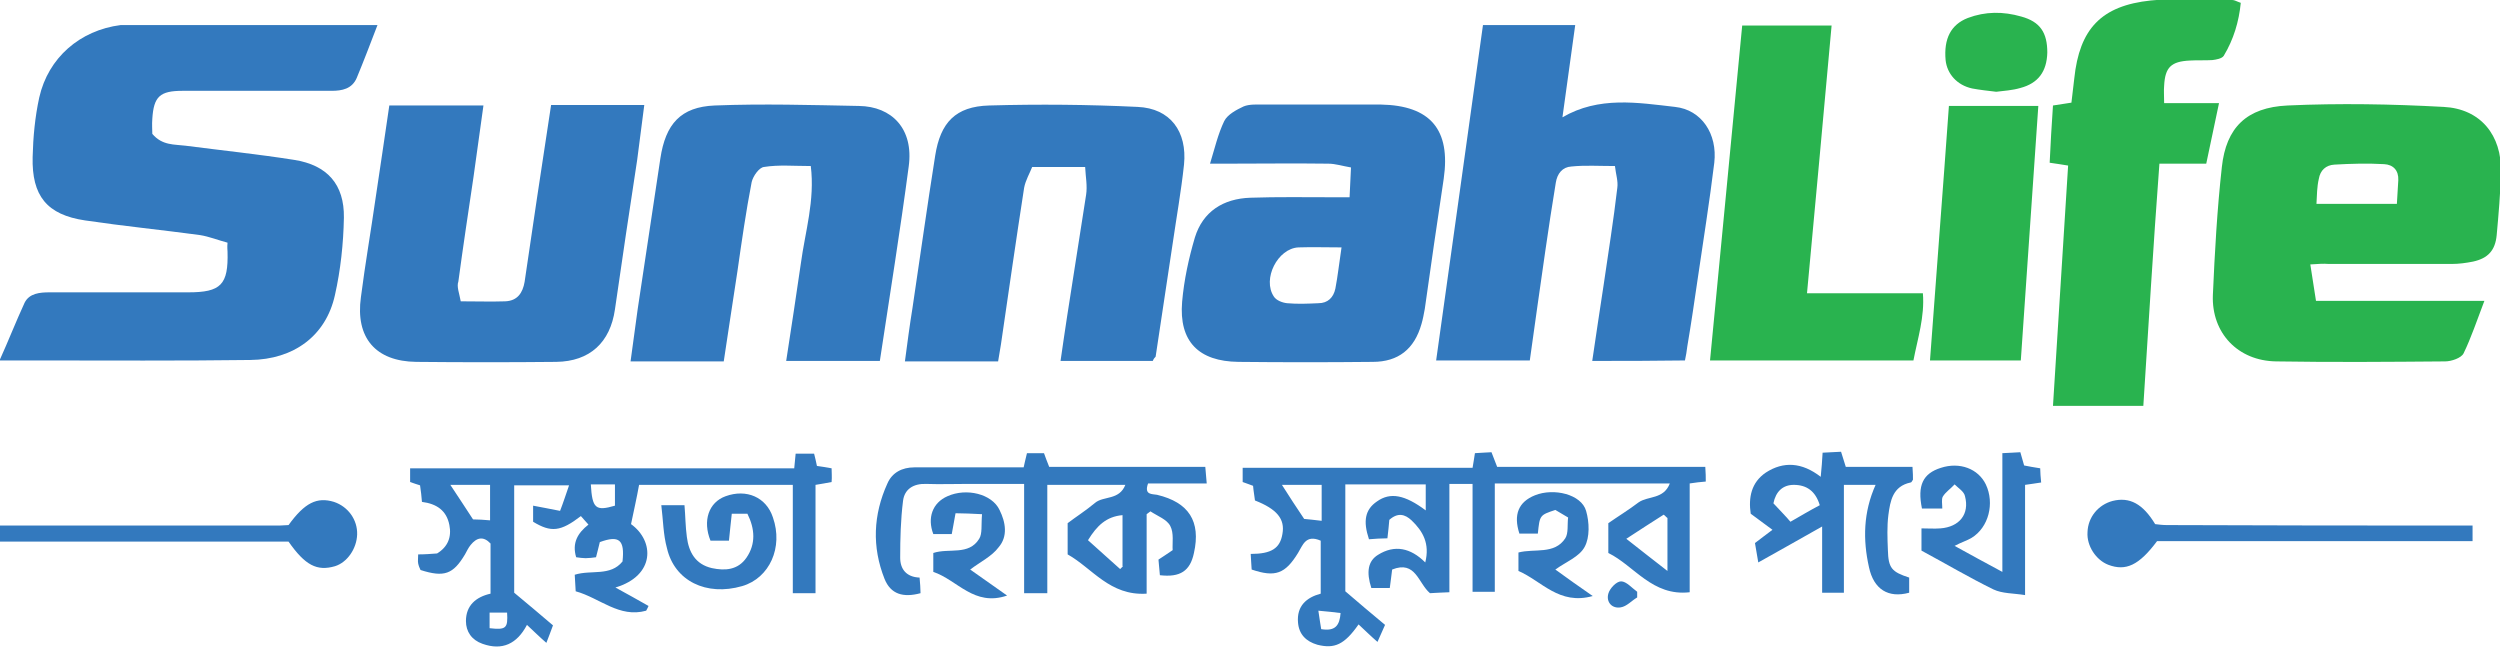
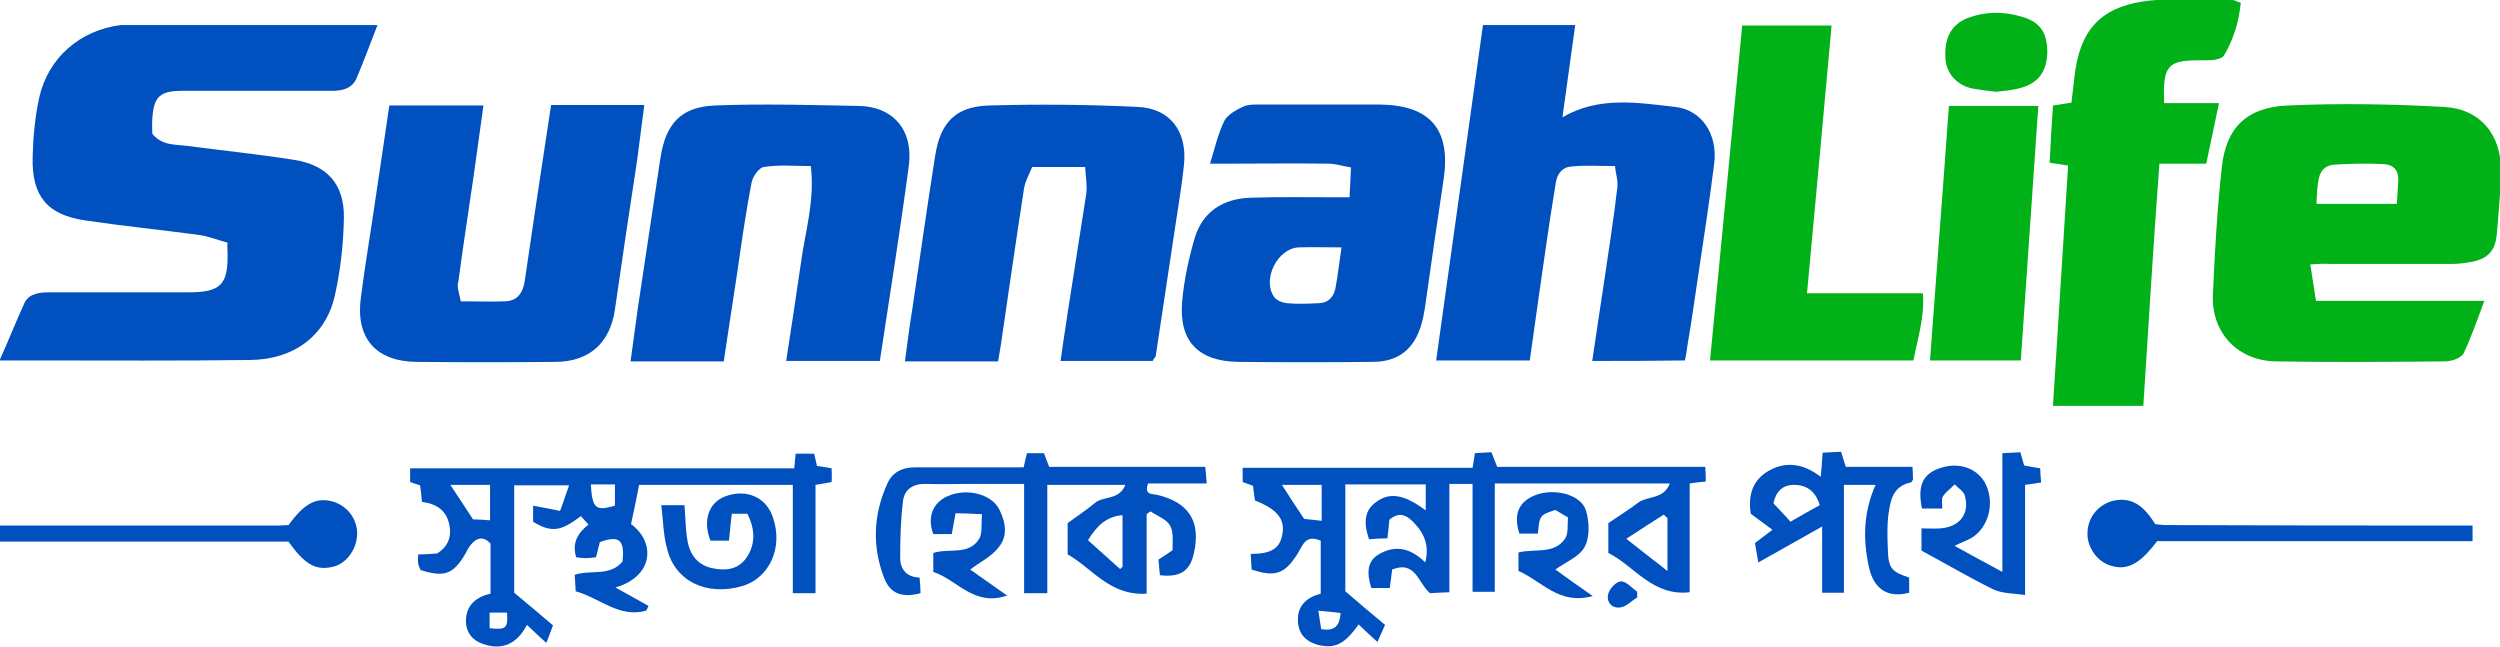
<svg xmlns="http://www.w3.org/2000/svg" version="1.1" id="Layer_1" x="0px" y="0px" viewBox="0 0 528.5 136.7" style="enable-background:new 0 0 528.5 136.7;" xml:space="preserve">
  <style type="text/css">
- 	.st0{fill:#3379BE;}
- 	.st1{fill:#29B34F;}
+ 	.st0{fill:#0050BF;}
+ 	.st1{fill:#01B118;}
</style>
  <g>
    <path class="st0" d="M75.5,113c-0.1,3-2.1,5.9-4.7,6.7c-3.8,1.1-6.3-0.2-9.8-5.2h-5.1c-18.6,0-37.2,0-55.9,0v-3.4   c19.7,0,39.4,0,59.1,0c0.7,0,1.3-0.1,1.9-0.1c3.4-4.7,6-6,9.6-4.9C73.6,107.1,75.6,109.9,75.5,113z" />
    <path class="st0" d="M522.7,111.1v3.3c-20.9,0-41.7,0-62.6,0H456c-3.8,5.1-6.6,6.4-10.3,5c-2.6-1-4.6-4-4.4-6.9   c0.1-3.2,2.3-5.8,5.3-6.6c3.6-0.9,6.4,0.6,9,4.9c0.8,0.1,1.6,0.2,2.5,0.2C479.6,111.1,501.1,111.1,522.7,111.1z" />
    <g>
      <path class="st0" d="M360.5,98.7h-44c-0.5-1.3-0.8-2.1-1.2-3.1c-1.3,0.1-2.4,0.1-3.5,0.2c-0.2,1.1-0.3,2.1-0.5,3.1h-48.6v3    c0.9,0.3,1.6,0.6,2.2,0.8c0.1,1.2,0.3,2.2,0.4,3.1c4.6,1.8,6.4,3.9,5.8,7.1c-0.5,3-2.3,4.2-6.7,4.2c0.1,1.2,0.1,2.3,0.2,3.3    c5,1.7,7.1,0.9,9.8-3.5c1-1.6,1.6-4,4.8-2.6v11.2c-3,0.8-5.1,2.6-4.8,6.1c0.2,2.5,1.7,4,4.1,4.7c3.6,0.9,5.7,0,8.7-4.3    c1.3,1.2,2.5,2.4,4,3.7c0.5-1.1,0.9-2,1.6-3.6c-2.9-2.4-5.6-4.7-8.4-7.1v-22.6h17v5.5c-4.4-3.3-7.5-3.9-10.3-1.9    c-2.5,1.7-3,4.1-1.7,8c1.3-0.1,2.6-0.2,3.9-0.2c0.2-1.6,0.3-2.8,0.4-3.9c1.8-1.6,3.3-1.2,4.7,0.1c2.4,2.3,3.9,4.9,2.9,8.9    c-3.1-3.1-6.5-3.8-10-1.6c-2.1,1.3-2.5,3.6-1.4,7h3.9c0.2-1.3,0.3-2.5,0.5-3.9c5-2,5.5,2.9,8,5c1.1-0.1,2.4-0.1,4.1-0.2v-22.9h4.9    v22.8h4.7v-22.9H353c-1.3,3.4-4.6,2.6-6.6,4c-2.1,1.6-4.4,3-6.4,4.4v6.3c5.5,2.7,9.3,9.2,17.2,8.3v-23c1.3-0.2,2.2-0.3,3.4-0.4    C360.6,100.9,360.6,100,360.5,98.7z M275.7,109.7c-1.7-2.5-3.1-4.7-4.7-7.2h8.4v7.6C277.9,109.9,276.6,109.8,275.7,109.7z     M279.3,133c-0.2-1-0.3-2.1-0.6-3.9c2.1,0.2,3.3,0.3,4.7,0.5C283.2,132.2,282.3,133.5,279.3,133z M352.5,120.7    c-3-2.3-5.5-4.3-8.7-6.8c3.1-2,5.5-3.6,7.9-5.1c0.3,0.2,0.5,0.5,0.8,0.7V120.7z" />
      <path class="st0" d="M175.8,99c-1.2-0.2-2.2-0.4-3.1-0.5c-0.2-1-0.4-1.8-0.6-2.6h-3.9c-0.1,1.1-0.2,2.1-0.3,3.1H86.7v2.9    c0.8,0.3,1.5,0.5,2.1,0.7c0.2,1.3,0.3,2.3,0.4,3.5c3.1,0.4,5.2,1.8,5.8,4.9c0.5,2.5-0.3,4.6-2.6,6c-1.3,0.1-2.6,0.2-4,0.2    c0,0.8-0.1,1.4,0,1.9c0.1,0.5,0.3,1,0.5,1.4c5,1.6,6.9,0.9,9.4-3.3c0.4-0.7,0.7-1.4,1.2-2c1.3-1.6,2.7-1.9,4.2-0.3v10.6    c-3.1,0.7-5.2,2.5-5.2,5.8c0,2.2,1.2,4,3.5,4.8c4.2,1.5,7.3,0,9.4-4c1.4,1.3,2.6,2.5,4.1,3.8c0.5-1.3,0.9-2.3,1.4-3.7    c-2.7-2.3-5.3-4.5-8.2-6.9v-22.7h11.6c-0.7,2-1.2,3.6-1.9,5.4c-2.2-0.4-3.9-0.8-5.7-1.1v3.4c3.8,2.3,5.8,2.1,10.1-1.2    c0.5,0.6,1,1.1,1.6,1.8c-2.3,1.8-3.5,3.9-2.6,6.9c0.7,0.1,1.4,0.2,2,0.2c0.7,0,1.5-0.1,2.2-0.2c0.3-1.2,0.6-2.3,0.8-3.2    c4.1-1.5,5.3-0.5,4.8,4.1c-2.6,3.2-6.6,1.7-10.1,2.8c0.1,1.2,0.1,2.3,0.2,3.5c5.1,1.4,9.2,5.7,14.9,4.1c0.2-0.3,0.3-0.6,0.5-1    c-2.3-1.3-4.6-2.6-7-3.9c8.4-2.5,8.3-9.8,3.3-13.4c0.6-2.9,1.2-5.5,1.7-8.3h32.5v22.9h4.8v-22.9c1.3-0.2,2.3-0.4,3.4-0.6    C175.9,100.8,175.8,99.9,175.8,99z M103.6,110c-1.2-0.1-2.5-0.2-3.6-0.2c-1.6-2.4-3.1-4.8-4.8-7.3h8.4V110z M103.5,132.8v-3.3h3.7    C107.4,132.8,107,133.2,103.5,132.8z M130,106.9c-4.1,1.2-4.8,0.6-5.1-4.5h5.1V106.9z" />
      <path class="st0" d="M244.6,104.6c-1-0.2-2.8,0.1-1.9-2.4h12.4c-0.1-1.4-0.2-2.3-0.3-3.5h-33c-0.5-1.2-0.8-2.1-1.1-2.9h-3.6    c-0.3,1.1-0.5,2.2-0.7,3c-7.9,0-15.5,0-23.1,0c-2.6,0-4.7,1.1-5.7,3.4c-3,6.6-3.3,13.4-0.6,20.2c1.3,3.2,3.9,4,7.6,3    c0-1-0.1-2.1-0.2-3.3c-2.8-0.1-4.1-1.8-4.1-4.2c0-4,0.1-8,0.6-12c0.3-2.5,2.2-3.7,4.9-3.6c2.9,0.1,5.8,0,8.7,0h12v23.1h4.9v-22.9    h16.5c-1.3,3.3-4.6,2.3-6.4,3.8c-1.9,1.6-4.1,3-5.8,4.3v6.6c5.2,2.9,8.9,8.8,16.7,8.3v-16.8c0.3-0.2,0.5-0.4,0.8-0.6    c1.5,1,3.5,1.7,4.2,3.1c0.8,1.5,0.4,3.6,0.5,5.1c-1.3,0.9-2.1,1.4-3,2c0.1,1.2,0.2,2.3,0.3,3.3c4.3,0.5,6.4-0.9,7.2-4.7    C253.9,110.2,251.3,106.2,244.6,104.6z M237.4,119.7c-0.2,0.2-0.4,0.4-0.6,0.6c-2.2-2-4.5-4-6.8-6.1c1.9-3.1,3.9-5,7.3-5.3V119.7z    " />
      <path class="st0" d="M404.3,98.7h-14.1c-0.4-1.3-0.7-2.2-1-3.2c-1.4,0.1-2.6,0.1-3.9,0.2c-0.1,1.7-0.2,3.2-0.4,5.1    c-4-3.1-7.9-3.3-11.6-0.9c-3.1,2.1-3.7,5.3-3.2,8.7c1.6,1.2,3,2.2,4.6,3.4c-1.5,1.1-2.5,1.9-3.7,2.8c0.2,1.2,0.4,2.4,0.7,4.1    c4.5-2.5,8.7-4.9,13.5-7.6v14h4.6v-22.8h6.7c-2.6,5.8-2.7,11.6-1.4,17.4c1,4.7,4.1,6.6,8.5,5.4v-3.2c-3.7-1.2-4.4-2-4.5-5.8    c-0.1-2.5-0.2-5,0.1-7.4c0.4-3,0.9-6.1,4.7-6.9c0.2,0,0.3-0.3,0.5-0.6C404.4,100.8,404.4,100,404.3,98.7z M378.5,110.3    c-1.2-1.4-2.4-2.6-3.6-3.9c0.5-2.5,2-3.9,4.3-3.9c2.7,0,4.6,1.3,5.5,4.3C382.6,107.9,380.6,109.1,378.5,110.3z" />
      <path class="st0" d="M413.2,115.4c3.5,1.9,6.5,3.6,10.1,5.5c0-8.7,0-16.8,0-25.1c1.5-0.1,2.6-0.1,3.8-0.2c0.3,1,0.5,1.8,0.8,2.8    c1,0.2,2.1,0.4,3.4,0.6c0,0.9,0.1,1.9,0.2,3c-1.2,0.2-2.1,0.3-3.4,0.5c0,7.5,0,15,0,23.3c-2.5-0.4-4.8-0.3-6.7-1.2    c-5.1-2.5-10-5.4-15.2-8.2c0-1.3,0-2.7,0-4.7c1.4,0,2.7,0.1,4,0c4-0.3,6.2-3,5.2-6.8c-0.2-1-1.4-1.7-2.2-2.5    c-0.8,0.9-1.9,1.6-2.5,2.6c-0.3,0.6-0.1,1.5-0.1,2.5c-1.6,0-2.9,0-4.3,0c-1-4.9,0.2-7.4,4-8.6c4-1.3,7.9,0.2,9.5,3.5    c1.9,4,0.6,9.1-3,11.3C415.8,114.3,414.7,114.6,413.2,115.4z" />
      <path class="st0" d="M139.8,106.8c2,0,3.4,0,4.9,0c0.2,2.3,0.2,4.5,0.5,6.7c0.4,3.2,1.8,5.8,5.3,6.6c2.8,0.6,5.5,0.4,7.3-2.2    c2-2.9,1.8-6.1,0.2-9.3c-1.1,0-2,0-3.3,0c-0.2,1.9-0.4,3.6-0.6,5.7c-1.2,0-2.6,0-3.9,0c-1.7-4.2-0.4-8.1,3.2-9.4    c4.4-1.6,8.6,0.2,10,4.5c2.2,6.3-0.7,12.8-6.5,14.5c-7.6,2.2-14.3-1.1-15.9-8C140.2,113,140.2,110,139.8,106.8z" />
      <path class="st0" d="M205.1,120.4c2.3,1.6,4.8,3.4,7.8,5.5c-7,2.4-10.5-3.3-15.6-5c0-1.4,0-2.6,0-4c3.3-1.1,7.5,0.6,9.7-3    c0.7-1.1,0.4-2.9,0.6-5.2c-2.2-0.1-3.8-0.2-5.6-0.2c-0.3,1.9-0.6,3.1-0.8,4.4c-1.3,0-2.6,0-3.9,0c-1.3-3.4-0.2-6.6,3-8    c4-1.8,9.4-0.5,11,2.9c1.3,2.6,1.8,5.6-0.2,7.9C209.7,117.6,207.2,118.8,205.1,120.4z" />
      <path class="st0" d="M321,120.7c0-1.4,0-2.6,0-3.9c3.4-0.9,7.6,0.5,9.9-3c0.7-1.1,0.4-2.9,0.6-4.4c-1.2-0.7-2-1.2-2.7-1.6    c-3.3,1.1-3.3,1.1-3.7,5c-1.3,0-2.6,0-3.9,0c-1.3-4-0.2-6.7,3.3-8.1c4-1.6,9.8-0.2,10.8,3.3c0.7,2.4,0.8,5.6-0.3,7.6    c-1.1,2.1-4,3.2-6.2,4.8c2.3,1.7,4.9,3.5,7.9,5.6C329.6,128,325.9,122.8,321,120.7z" />
      <path class="st0" d="M346.1,126.3c-1.2,0.7-2.2,1.9-3.5,2.1c-1.8,0.3-3.1-1.1-2.6-2.9c0.3-1.1,1.7-2.6,2.7-2.6    c1.1,0,2.3,1.4,3.4,2.2C346.1,125.5,346.1,125.9,346.1,126.3z" />
    </g>
    <g>
      <path class="st0" d="M79.8,5.3c-1.5,3.9-2.9,7.6-4.4,11.2c-1,2.3-3.1,2.7-5.3,2.7c-7.7,0-15.3,0-23,0c-2.8,0-5.6,0-8.5,0    c-4.8,0-6.1,1.2-6.4,5.9c-0.1,1.2,0,2.4,0,3.2c2.1,2.5,4.7,2.2,7,2.5c7.7,1,15.4,1.8,23,3c7,1.1,10.6,5.2,10.5,12.2    c-0.1,5.5-0.7,11.1-1.9,16.4c-1.9,8.6-8.7,13.6-17.9,13.7c-15,0.2-30.1,0.1-45.1,0.1c-2.4,0-4.8,0-7.9,0C1.8,72,3.4,67.9,5.2,64    c1-2,3.2-2.2,5.3-2.2c9.8,0,19.6,0,29.3,0c6.9,0,8.5-1.6,8.3-8.6c0-0.4-0.1-0.8,0-1.9c-1.9-0.5-3.9-1.3-5.8-1.6    c-8.1-1.1-16.2-1.9-24.3-3.1C9.9,45.4,6.7,41.4,6.9,33.2C7,29,7.4,24.7,8.3,20.6c1.9-8.4,8.6-14.2,17.2-15.3c0.1,0,0.2,0,0.3,0    C43.6,5.3,61.4,5.3,79.8,5.3z" />
      <path class="st0" d="M336.6,76.3c0.8-5.5,1.6-10.7,2.4-16c1-6.9,2.1-13.7,2.9-20.6c0.2-1.4-0.3-2.8-0.5-4.6    c-3.4,0-6.3-0.2-9.2,0.1c-1.9,0.1-3,1.5-3.3,3.4c-0.8,4.8-1.5,9.5-2.2,14.3c-1.1,7.7-2.2,15.3-3.3,23.3c-6.5,0-13,0-19.8,0    c3.3-23.6,6.6-47.1,9.9-70.9c6.5,0,12.8,0,19.5,0c-0.9,6.6-1.8,13-2.7,19.5c7.7-4.5,15.9-3.1,23.8-2.2c5.6,0.6,9,5.7,8.3,11.8    c-1,8.2-2.3,16.3-3.5,24.5c-0.7,4.8-1.4,9.6-2.2,14.3c-0.1,1-0.3,2-0.5,3C349.7,76.3,343.3,76.3,336.6,76.3z" />
      <path class="st1" d="M488.4,55.9c0.4,2.7,0.8,5,1.2,7.7c11.9,0,23.3,0,35.6,0c-1.6,4.2-2.8,7.8-4.4,11.1c-0.5,1-2.6,1.7-3.9,1.7    c-11.9,0.1-23.8,0.2-35.7,0c-8.1-0.1-13.7-6-13.4-14c0.4-9.1,0.9-18.1,1.9-27.1c0.9-8.3,5.2-12.6,13.9-13c11-0.5,22-0.3,33,0.3    c7.8,0.4,12.3,6,12.1,13.8c-0.1,4.4-0.5,8.9-0.9,13.3c-0.3,3.2-1.8,4.9-5,5.6c-1.5,0.3-3,0.5-4.5,0.5c-8.7,0-17.4,0-26,0    C491.1,55.7,490.1,55.8,488.4,55.9z M489.7,43.1c5.9,0,11.3,0,17,0c0.1-1.9,0.2-3.5,0.3-5c0.1-2.1-1.1-3.3-3-3.4    c-3.5-0.2-7-0.1-10.5,0.1c-1.8,0.1-3,1.2-3.3,3C489.8,39.5,489.8,41.3,489.7,43.1z" />
      <path class="st0" d="M97.4,63.7c3.5,0,6.5,0.1,9.4,0c2.6-0.1,3.7-1.8,4.1-4.1c0.9-5.9,1.7-11.7,2.6-17.6c1-6.6,2-13.1,3-19.8    c6.6,0,12.9,0,19.7,0c-0.5,3.9-1,7.7-1.5,11.6c-1.6,10.5-3.2,21.1-4.7,31.6c-1,7-5.3,11-12.4,11.1c-9.9,0.1-19.8,0.1-29.6,0    c-8.6-0.1-12.9-5.1-11.7-13.7c0.9-7,2.1-13.9,3.1-20.9c1-6.5,1.9-12.9,2.9-19.6c6.7,0,13.1,0,19.9,0c-0.7,5.1-1.4,10.1-2.1,15.1    c-1.1,7.4-2.2,14.7-3.2,22.1C96.5,60.6,97.1,62,97.4,63.7z" />
      <path class="st0" d="M243.7,76.3c-6.4,0-12.8,0-19.5,0c0.5-3.3,0.9-6.4,1.4-9.5c1.3-8.5,2.7-17.1,4-25.6c0.3-1.9-0.1-3.8-0.2-5.9    c-4,0-7.3,0-11.2,0c-0.5,1.3-1.4,2.8-1.7,4.4c-1.7,11-3.3,22.1-4.9,33.1c-0.2,1.2-0.4,2.3-0.6,3.6c-6.5,0-12.8,0-19.7,0    c0.5-3.8,1-7.6,1.6-11.3c1.6-10.7,3.1-21.5,4.8-32.2c1.1-7,4.3-10.4,11.4-10.6c10.5-0.3,21-0.2,31.4,0.3    c6.9,0.3,10.5,5.2,9.8,12.2c-0.6,5.6-1.6,11.2-2.4,16.7c-1.2,8-2.4,15.9-3.6,23.9C244.1,75.6,243.9,75.8,243.7,76.3z" />
      <path class="st0" d="M186,76.3c-6.8,0-13.1,0-19.8,0c1.1-7,2.1-13.8,3.1-20.6c0.9-6.7,3-13.3,2.1-20.6c-3.6,0-6.8-0.3-9.9,0.2    c-1,0.1-2.3,1.9-2.6,3.2c-1.2,6.2-2.1,12.5-3,18.8c-1,6.3-1.9,12.7-2.9,19.1c-6.6,0-12.9,0-19.7,0c0.5-3.8,1-7.4,1.5-11    c1.6-10.6,3.2-21.3,4.8-31.9c1.1-7.3,4.3-10.9,11.5-11.2c10.2-0.4,20.3-0.1,30.5,0.1c6.9,0.1,11.6,4.8,10.5,12.8    C190.3,48.8,188.1,62.4,186,76.3z" />
      <path class="st0" d="M285.3,41.7c0.1-2.2,0.2-4,0.3-6.3c-1.8-0.3-3.3-0.8-4.8-0.8c-7.2-0.1-14.3,0-21.5,0c-1,0-2,0-3.5,0    c1-3.3,1.7-6.3,3-9c0.7-1.4,2.6-2.4,4.1-3.1c1.2-0.5,2.8-0.4,4.2-0.4c8.1,0,16.1,0,24.2,0c0.2,0,0.4,0,0.6,0    c10.5,0.2,14.8,5.3,13.3,15.7c-1.4,9.2-2.7,18.3-4,27.5c-0.2,1.1-0.4,2.2-0.7,3.2c-1.5,5.3-4.9,8-10.3,8c-9.5,0.1-19,0.1-28.4,0    c-8.4-0.1-12.6-4.3-11.9-12.7c0.4-4.6,1.4-9.2,2.7-13.6c1.7-5.5,6-8.2,11.7-8.4c5.8-0.2,11.7-0.1,17.5-0.1    C282.8,41.7,283.9,41.7,285.3,41.7z M283.6,52.3c-3.3,0-6.2-0.1-9.1,0c-4.4,0.2-7.7,6.7-5.2,10.4c0.5,0.8,1.8,1.3,2.8,1.4    c2.2,0.2,4.4,0.1,6.6,0c2,0,3.2-1.2,3.6-3.1C282.8,58.4,283.1,55.6,283.6,52.3z" />
      <path class="st1" d="M453.1,85.8c-6.6,0-12.6,0-19.1,0c1.1-17,2.1-33.8,3.2-50.8c-1.3-0.2-2.4-0.4-3.9-0.6c0.2-4,0.4-8,0.7-12.1    c1.4-0.2,2.6-0.4,3.9-0.6c0.2-1.7,0.4-3.4,0.6-5.1c1.1-10.5,5.7-15.4,16.2-16.5c5.7-0.6,11.5-0.1,17.2-0.1c0.5,0,0.9,0.3,1.8,0.6    c-0.4,4-1.5,7.7-3.6,11.2c-0.4,0.6-1.6,0.8-2.4,0.9c-1.6,0.1-3.2,0-4.8,0.1c-3.9,0.2-5.2,1.4-5.4,5.3c-0.1,1.1,0,2.2,0,3.7    c3.7,0,7.4,0,11.6,0c-0.9,4.4-1.8,8.4-2.7,12.8c-3.4,0-6.5,0-9.9,0C455.2,51.9,454.2,68.8,453.1,85.8z" />
      <path class="st1" d="M382,62c8.4,0,16.3,0,24.5,0c0.4,5-1.1,9.5-2,14.2c-14.3,0-28.3,0-43,0c2.3-23.5,4.5-47.1,6.8-70.8    c6.3,0,12.4,0,18.9,0C385.5,24.1,383.8,42.8,382,62z" />
      <path class="st1" d="M412,22.4c6.3,0,12.3,0,18.9,0c-1.2,18-2.5,35.8-3.7,53.8c-6.4,0-12.6,0-19.2,0    C409.3,58.4,410.7,40.6,412,22.4z" />
      <path class="st1" d="M422,19.4c-1.7-0.2-3.5-0.4-5.1-0.7c-3.2-0.7-5.3-3.1-5.6-6c-0.4-4.5,1.1-7.5,4.7-8.9    c3.7-1.4,7.5-1.4,11.3-0.3c4,1.1,5.5,3.4,5.5,7.6c-0.1,4-1.9,6.5-5.7,7.5C425.4,19.1,423.6,19.2,422,19.4z" />
    </g>
  </g>
</svg>
